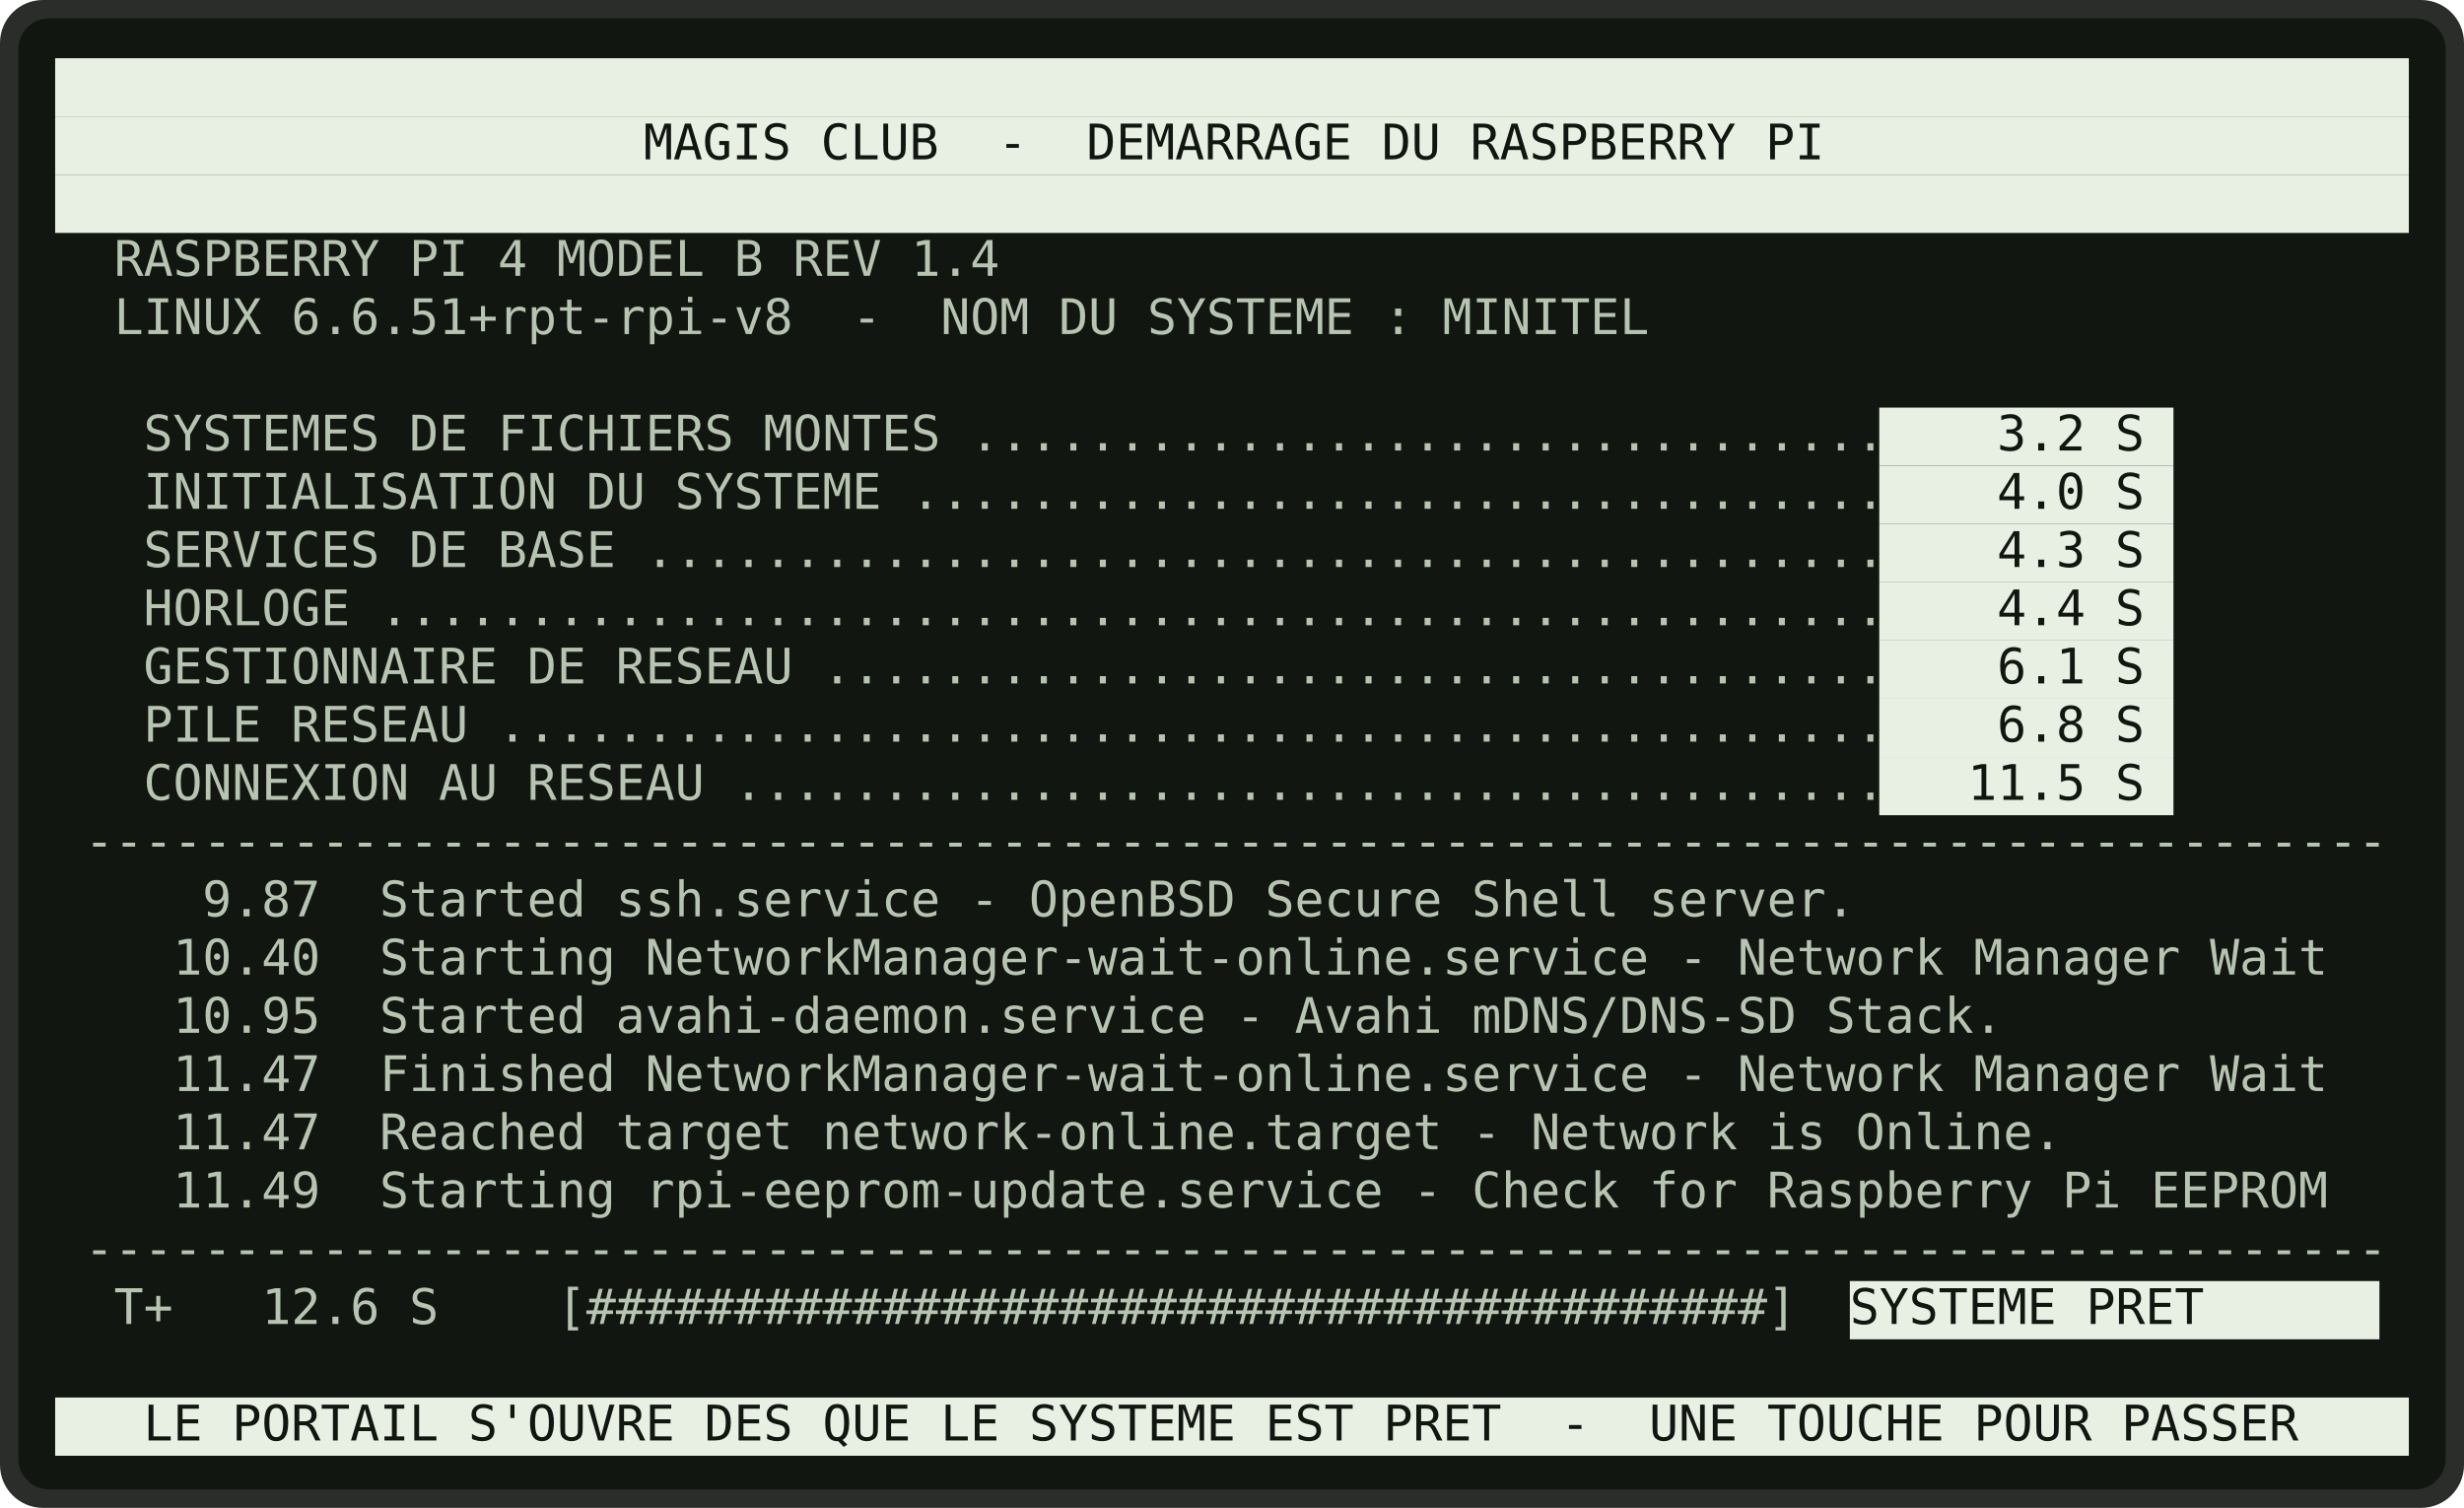
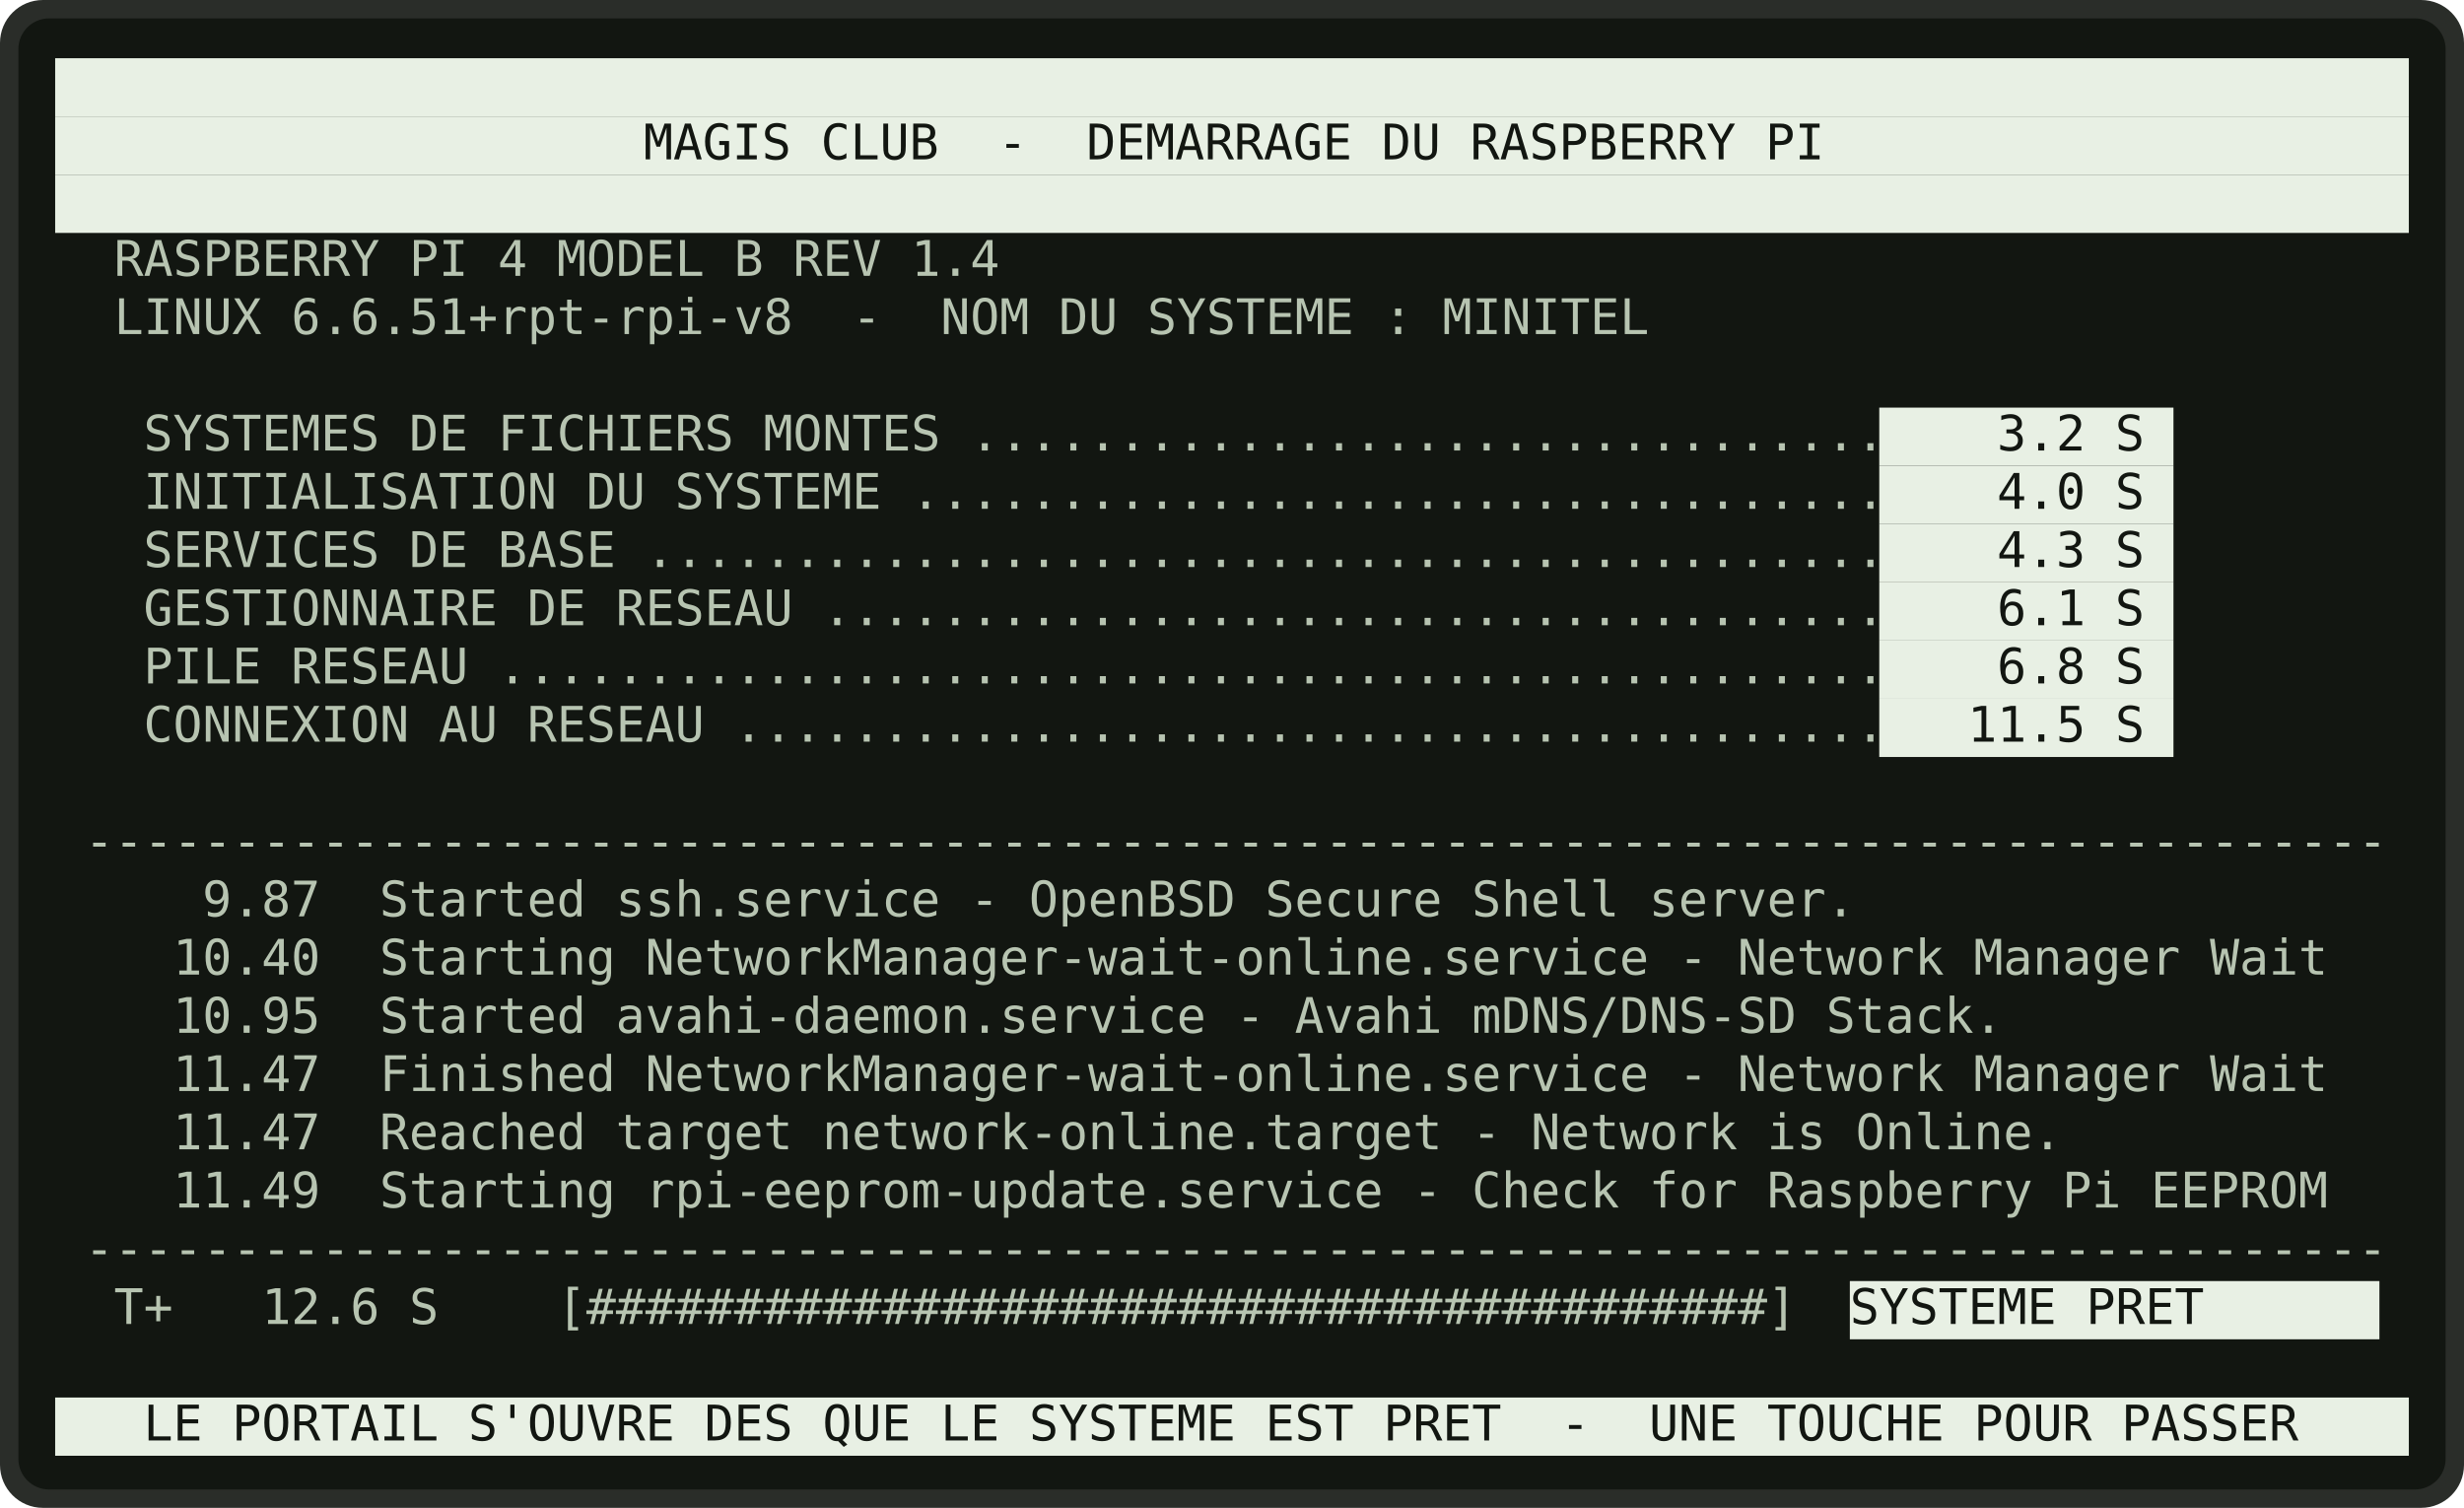
<svg xmlns="http://www.w3.org/2000/svg" viewBox="0 0 804 492" width="804" height="492" role="img" aria-label="Ecran de demarrage du Raspberry Pi">
  <rect x="0" y="0" width="804" height="492" rx="14" fill="rgb(42,45,41)" />
  <rect x="6" y="6" width="792" height="480" rx="10" fill="rgb(18,22,17)" />
  <g font-family="'DejaVu Sans Mono','Consolas','Courier New',monospace" font-size="16" xml:space="preserve">
    <rect x="18.0" y="19.0" width="768.0" height="19.0" fill="rgb(232,240,228)" />
    <rect x="18.0" y="38.0" width="768.0" height="19.0" fill="rgb(232,240,228)" />
    <text x="210.0" y="52.0" fill="rgb(18,22,17)" textLength="384.0" lengthAdjust="spacingAndGlyphs">MAGIS CLUB  -  DEMARRAGE DU RASPBERRY PI</text>
    <rect x="18.0" y="57.0" width="768.0" height="19.0" fill="rgb(232,240,228)" />
    <text x="37.2" y="90.0" fill="rgb(183,196,177)" textLength="288.0" lengthAdjust="spacingAndGlyphs">RASPBERRY PI 4 MODEL B REV 1.4</text>
    <text x="37.2" y="109.0" fill="rgb(183,196,177)" textLength="499.2" lengthAdjust="spacingAndGlyphs">LINUX 6.6.51+rpt-rpi-v8  -  NOM DU SYSTEME : MINITEL</text>
    <text x="46.8" y="147.0" fill="rgb(183,196,177)" textLength="566.4" lengthAdjust="spacingAndGlyphs">SYSTEMES DE FICHIERS MONTES ...............................</text>
    <rect x="613.2" y="133.0" width="96.0" height="19.0" fill="rgb(232,240,228)" />
    <text x="651.6" y="147.0" fill="rgb(18,22,17)" textLength="48.0" lengthAdjust="spacingAndGlyphs">3.2 S</text>
    <text x="46.8" y="166.0" fill="rgb(183,196,177)" textLength="566.4" lengthAdjust="spacingAndGlyphs">INITIALISATION DU SYSTEME .................................</text>
    <rect x="613.2" y="152.0" width="96.0" height="19.0" fill="rgb(232,240,228)" />
    <text x="651.6" y="166.0" fill="rgb(18,22,17)" textLength="48.0" lengthAdjust="spacingAndGlyphs">4.0 S</text>
    <text x="46.8" y="185.0" fill="rgb(183,196,177)" textLength="566.4" lengthAdjust="spacingAndGlyphs">SERVICES DE BASE ..........................................</text>
    <rect x="613.2" y="171.0" width="96.0" height="19.0" fill="rgb(232,240,228)" />
    <text x="651.6" y="185.0" fill="rgb(18,22,17)" textLength="48.0" lengthAdjust="spacingAndGlyphs">4.3 S</text>
-     <text x="46.8" y="204.0" fill="rgb(183,196,177)" textLength="566.4" lengthAdjust="spacingAndGlyphs">HORLOGE ...................................................</text>
+     <text x="46.8" y="204.0" fill="rgb(183,196,177)" textLength="566.4" lengthAdjust="spacingAndGlyphs">GESTIONNAIRE DE RESEAU ....................................</text>
    <rect x="613.2" y="190.0" width="96.0" height="19.0" fill="rgb(232,240,228)" />
-     <text x="651.6" y="204.0" fill="rgb(18,22,17)" textLength="48.0" lengthAdjust="spacingAndGlyphs">4.4 S</text>
-     <text x="46.8" y="223.0" fill="rgb(183,196,177)" textLength="566.4" lengthAdjust="spacingAndGlyphs">GESTIONNAIRE DE RESEAU ....................................</text>
+     <text x="651.6" y="204.0" fill="rgb(18,22,17)" textLength="48.0" lengthAdjust="spacingAndGlyphs">6.1 S</text>
+     <text x="46.8" y="223.0" fill="rgb(183,196,177)" textLength="566.4" lengthAdjust="spacingAndGlyphs">PILE RESEAU ...............................................</text>
    <rect x="613.2" y="209.0" width="96.0" height="19.0" fill="rgb(232,240,228)" />
-     <text x="651.6" y="223.0" fill="rgb(18,22,17)" textLength="48.0" lengthAdjust="spacingAndGlyphs">6.1 S</text>
-     <text x="46.8" y="242.0" fill="rgb(183,196,177)" textLength="566.4" lengthAdjust="spacingAndGlyphs">PILE RESEAU ...............................................</text>
+     <text x="651.6" y="223.0" fill="rgb(18,22,17)" textLength="48.0" lengthAdjust="spacingAndGlyphs">6.8 S</text>
+     <text x="46.8" y="242.0" fill="rgb(183,196,177)" textLength="566.4" lengthAdjust="spacingAndGlyphs">CONNEXION AU RESEAU .......................................</text>
    <rect x="613.2" y="228.0" width="96.0" height="19.0" fill="rgb(232,240,228)" />
-     <text x="651.6" y="242.0" fill="rgb(18,22,17)" textLength="48.0" lengthAdjust="spacingAndGlyphs">6.8 S</text>
-     <text x="46.8" y="261.0" fill="rgb(183,196,177)" textLength="566.4" lengthAdjust="spacingAndGlyphs">CONNEXION AU RESEAU .......................................</text>
-     <rect x="613.2" y="247.0" width="96.0" height="19.0" fill="rgb(232,240,228)" />
-     <text x="642.0" y="261.0" fill="rgb(18,22,17)" textLength="57.6" lengthAdjust="spacingAndGlyphs">11.5 S</text>
+     <text x="642.0" y="242.0" fill="rgb(18,22,17)" textLength="57.6" lengthAdjust="spacingAndGlyphs">11.5 S</text>
    <text x="27.6" y="280.0" fill="rgb(183,196,177)" textLength="748.8" lengthAdjust="spacingAndGlyphs">------------------------------------------------------------------------------</text>
    <text x="66.0" y="299.0" fill="rgb(183,196,177)" textLength="537.6" lengthAdjust="spacingAndGlyphs">9.87  Started ssh.service - OpenBSD Secure Shell server.</text>
    <text x="56.4" y="318.0" fill="rgb(183,196,177)" textLength="700.8" lengthAdjust="spacingAndGlyphs">10.40  Starting NetworkManager-wait-online.service - Network Manager Wait</text>
    <text x="56.4" y="337.0" fill="rgb(183,196,177)" textLength="595.2" lengthAdjust="spacingAndGlyphs">10.95  Started avahi-daemon.service - Avahi mDNS/DNS-SD Stack.</text>
    <text x="56.4" y="356.0" fill="rgb(183,196,177)" textLength="700.8" lengthAdjust="spacingAndGlyphs">11.47  Finished NetworkManager-wait-online.service - Network Manager Wait</text>
    <text x="56.4" y="375.0" fill="rgb(183,196,177)" textLength="614.4" lengthAdjust="spacingAndGlyphs">11.47  Reached target network-online.target - Network is Online.</text>
    <text x="56.4" y="394.0" fill="rgb(183,196,177)" textLength="700.8" lengthAdjust="spacingAndGlyphs">11.49  Starting rpi-eeprom-update.service - Check for Raspberry Pi EEPROM</text>
    <text x="27.6" y="413.0" fill="rgb(183,196,177)" textLength="748.8" lengthAdjust="spacingAndGlyphs">------------------------------------------------------------------------------</text>
    <text x="37.2" y="432.0" fill="rgb(183,196,177)" textLength="547.2" lengthAdjust="spacingAndGlyphs">T+   12.6 S    [########################################]</text>
    <rect x="603.6" y="418.0" width="172.8" height="19.0" fill="rgb(232,240,228)" />
    <text x="603.6" y="432.0" fill="rgb(18,22,17)" textLength="115.2" lengthAdjust="spacingAndGlyphs">SYSTEME PRET</text>
    <rect x="18.0" y="456.0" width="768.0" height="19.0" fill="rgb(232,240,228)" />
    <text x="46.8" y="470.0" fill="rgb(18,22,17)" textLength="700.8" lengthAdjust="spacingAndGlyphs">LE PORTAIL S'OUVRE DES QUE LE SYSTEME EST PRET  -  UNE TOUCHE POUR PASSER</text>
  </g>
</svg>
